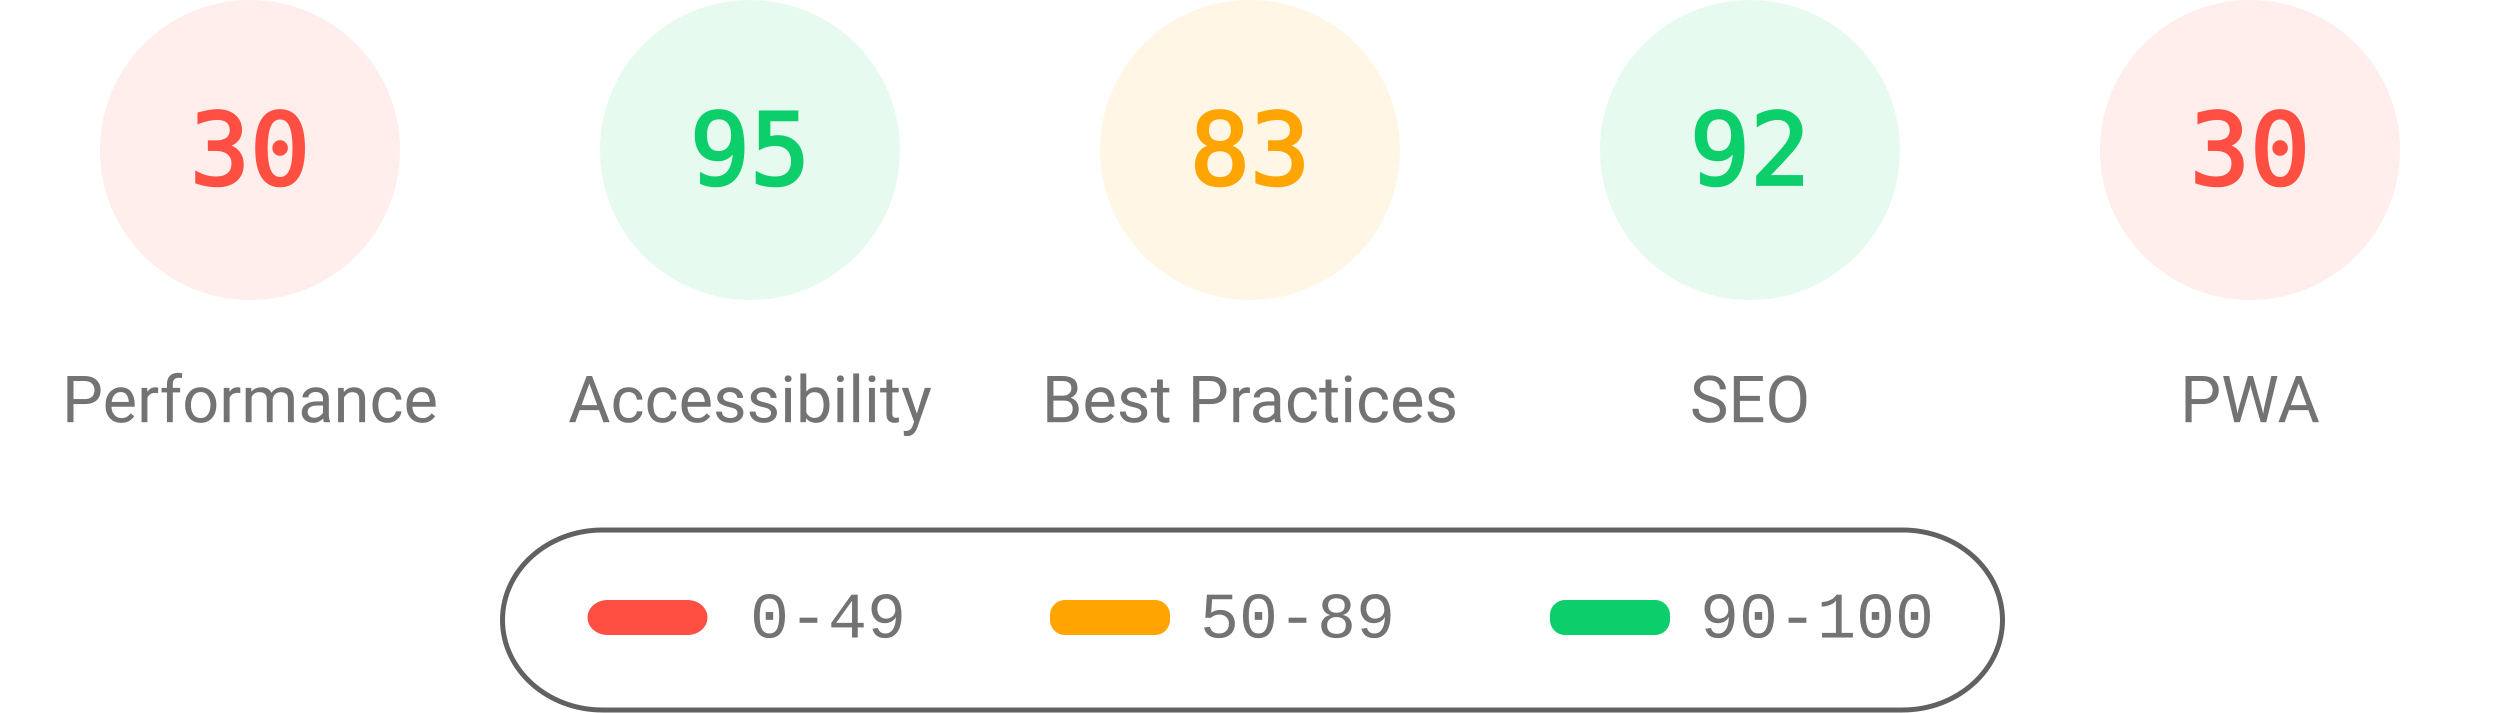
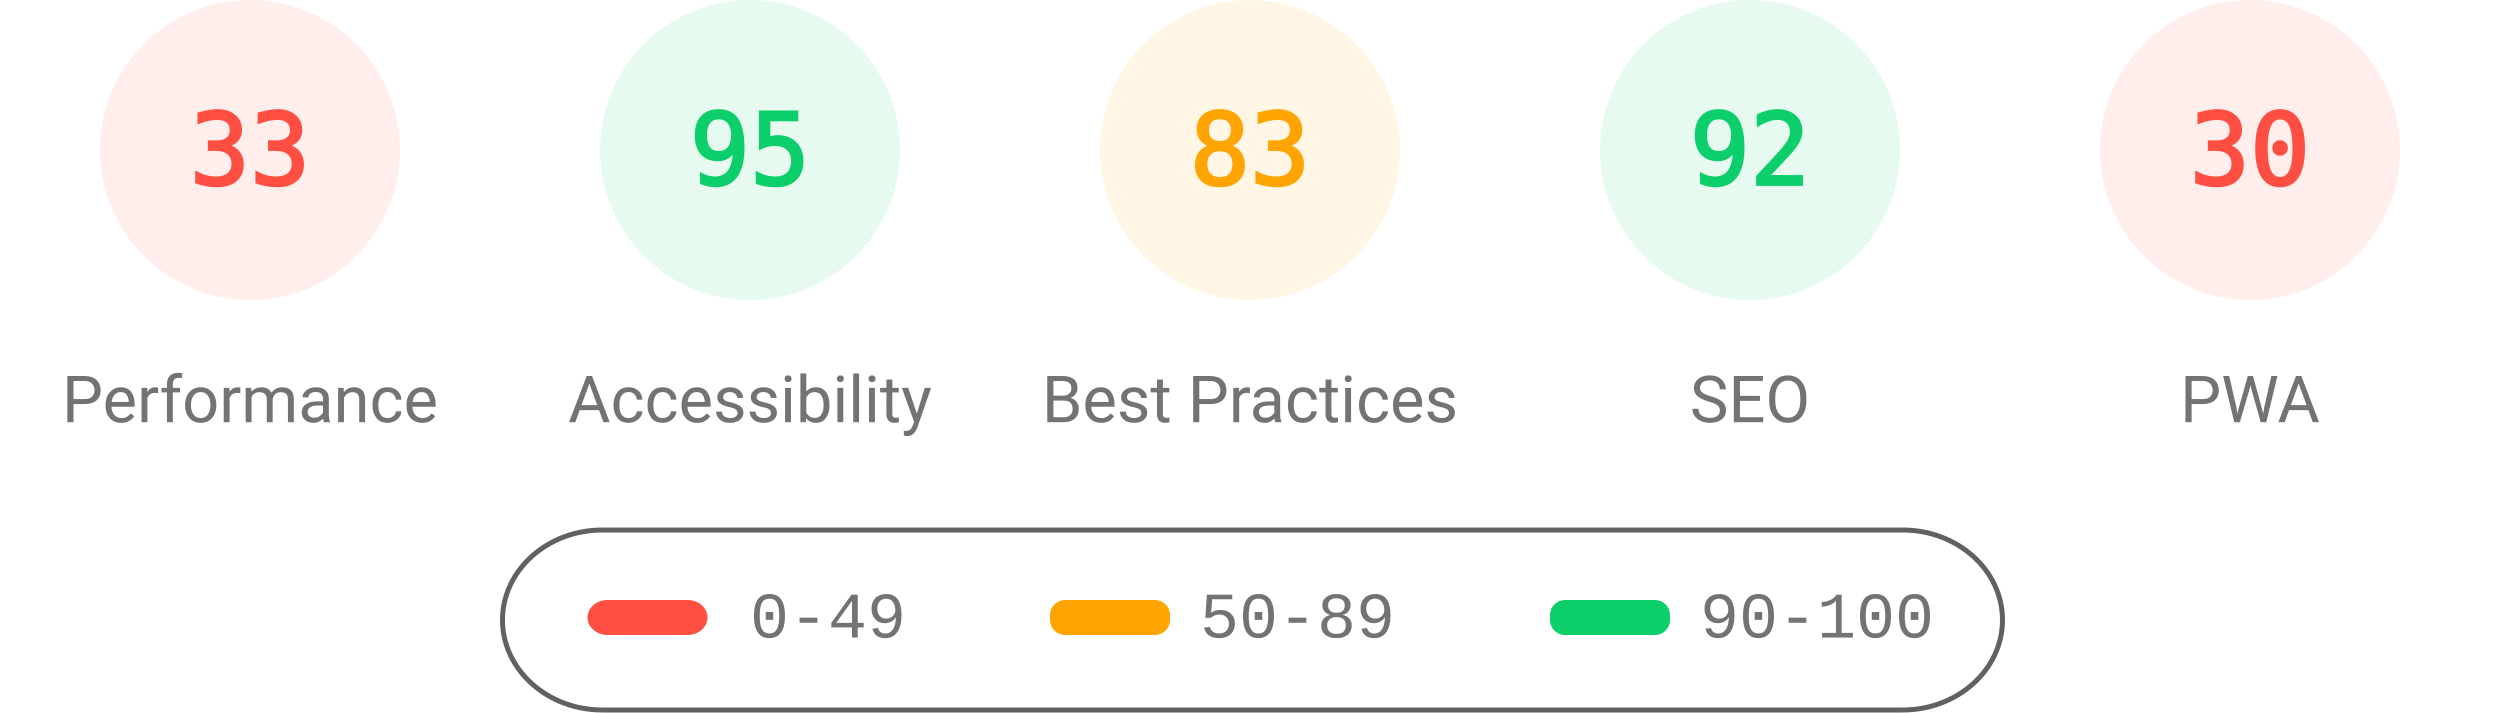
<svg xmlns="http://www.w3.org/2000/svg" fill="none" width="1000" height="285">
  <style>.gauge-base{opacity:.1}.gauge-arc{fill:none;animation-delay:250ms;stroke-linecap:round;transform:rotate(-90deg);transform-origin:100px 60px;animation:load-gauge 1s ease forwards}.guage-text{font-size:40px;font-family:monospace;text-align:center}.guage-red{color:#ff4e42;fill:#ff4e42;stroke:#ff4e42}.guage-orange{color:#ffa400;fill:#ffa400;stroke:#ffa400}.guage-green{color:#0cce6b;fill:#0cce6b;stroke:#0cce6b}.guage-undefined{color:#5c5c5c;fill:#5c5c5c;stroke:#5c5c5c}.guage-title{color:#737373;fill:#737373;stroke:none;font-size:26px;line-height:26px;font-family:Roboto,Halvetica,Arial,sans-serif}@keyframes load-gauge{from{stroke-dasharray:0 352.858}}</style>
  <svg class="guage-div guage-perf guage-red" viewBox="0 0 200 200" width="200" height="200">
    <circle class="gauge-base" r="56" cx="100" cy="60" stroke-width="8" />
-     <circle class="gauge-arc guage-arc-1" r="56" cx="100" cy="60" stroke-width="8" style="stroke-dasharray:105.557,351.858" />
-     <text class="guage-text" x="100" y="60" alignment-baseline="central" dominant-baseline="central" text-anchor="middle">30</text>
+     <circle class="gauge-arc guage-arc-1" r="56" cx="100" cy="60" stroke-width="8" style="stroke-dasharray:116.113,351.858" />
+     <text class="guage-text" x="100" y="60" alignment-baseline="central" dominant-baseline="central" text-anchor="middle">33</text>
    <text class="guage-title" x="100" y="160" alignment-baseline="central" dominant-baseline="central" text-anchor="middle">Performance</text>
  </svg>
  <svg class="guage-div guage-acc guage-green" viewBox="0 0 200 200" width="200" height="200" x="200">
    <circle class="gauge-base" r="56" cx="100" cy="60" stroke-width="8" />
    <circle class="gauge-arc guage-arc-2" r="56" cx="100" cy="60" stroke-width="8" style="stroke-dasharray:334.265,351.858" />
    <text class="guage-text" x="100" y="60" alignment-baseline="central" dominant-baseline="central" text-anchor="middle">95</text>
    <text class="guage-title" x="100" y="160" alignment-baseline="central" dominant-baseline="central" text-anchor="middle">Accessibility</text>
  </svg>
  <svg class="guage-div guage-best guage-orange" viewBox="0 0 200 200" width="200" height="200" x="400">
    <circle class="gauge-base" r="56" cx="100" cy="60" stroke-width="8" />
    <circle class="gauge-arc guage-arc-3" r="56" cx="100" cy="60" stroke-width="8" style="stroke-dasharray:292.042,351.858" />
    <text class="guage-text" x="100" y="60" alignment-baseline="central" dominant-baseline="central" text-anchor="middle">83</text>
    <text class="guage-title" x="100" y="160" alignment-baseline="central" dominant-baseline="central" text-anchor="middle">Best Practices</text>
  </svg>
  <svg class="guage-div guage-seo guage-green" viewBox="0 0 200 200" width="200" height="200" x="600">
    <circle class="gauge-base" r="56" cx="100" cy="60" stroke-width="8" />
    <circle class="gauge-arc guage-arc-4" r="56" cx="100" cy="60" stroke-width="8" style="stroke-dasharray:323.709,351.858" />
    <text class="guage-text" x="100" y="60" alignment-baseline="central" dominant-baseline="central" text-anchor="middle">92</text>
    <text class="guage-title" x="100" y="160" alignment-baseline="central" dominant-baseline="central" text-anchor="middle">SEO</text>
  </svg>
  <svg class="guage-div guage-pwa guage-red" viewBox="0 0 200 200" width="200" height="200" x="800">
    <circle class="gauge-base" r="56" cx="100" cy="60" stroke-width="8" />
    <circle class="gauge-arc guage-arc-4" r="56" cx="100" cy="60" stroke-width="8" style="stroke-dasharray:105.557,351.858" />
    <text class="guage-text" x="100" y="60" alignment-baseline="central" dominant-baseline="central" text-anchor="middle">30</text>
    <text class="guage-title" x="100" y="160" alignment-baseline="central" dominant-baseline="central" text-anchor="middle">PWA</text>
  </svg>
  <svg width="604" height="76" x="200" y="210">
    <path fill="none" id="canvas_background" d="M-1-1h604v80H-1z" />
    <rect fill-opacity="0" stroke="#616161" stroke-width="2" rx="40" id="svg_2" height="72" width="600" y="2" x="1" fill="#000" />
    <rect stroke="#000" rx="8" id="svg_3" height="14" width="48" y="30" x="35" stroke-opacity="null" stroke-width="0" fill="#ff4e42" />
    <rect stroke="#000" rx="6" id="svg_4" height="14" width="48" y="30" x="220" stroke-opacity="null" stroke-width="0" fill="#ffa400" />
    <rect stroke="#000" rx="6" id="svg_5" height="14" width="48" y="30" x="420" stroke-opacity="null" stroke-width="0" fill="#0cce6b" />
    <text xml:space="preserve" text-anchor="start" font-family="'Courier New', Courier, monospace" font-size="26" id="svg_6" y="45" x="100" stroke-opacity="null" stroke-width="0" stroke="#000" fill="#737373">0-49</text>
    <text xml:space="preserve" text-anchor="start" font-family="'Courier New', Courier, monospace" font-size="26" id="svg_7" y="45" x="280" stroke-opacity="null" stroke-width="0" stroke="#000" fill="#737373">50-89</text>
    <text xml:space="preserve" text-anchor="start" font-family="'Courier New', Courier, monospace" font-size="26" id="svg_8" y="45" x="480" stroke-opacity="null" stroke-width="0" stroke="#000" fill="#737373">90-100</text>
  </svg>
</svg>
